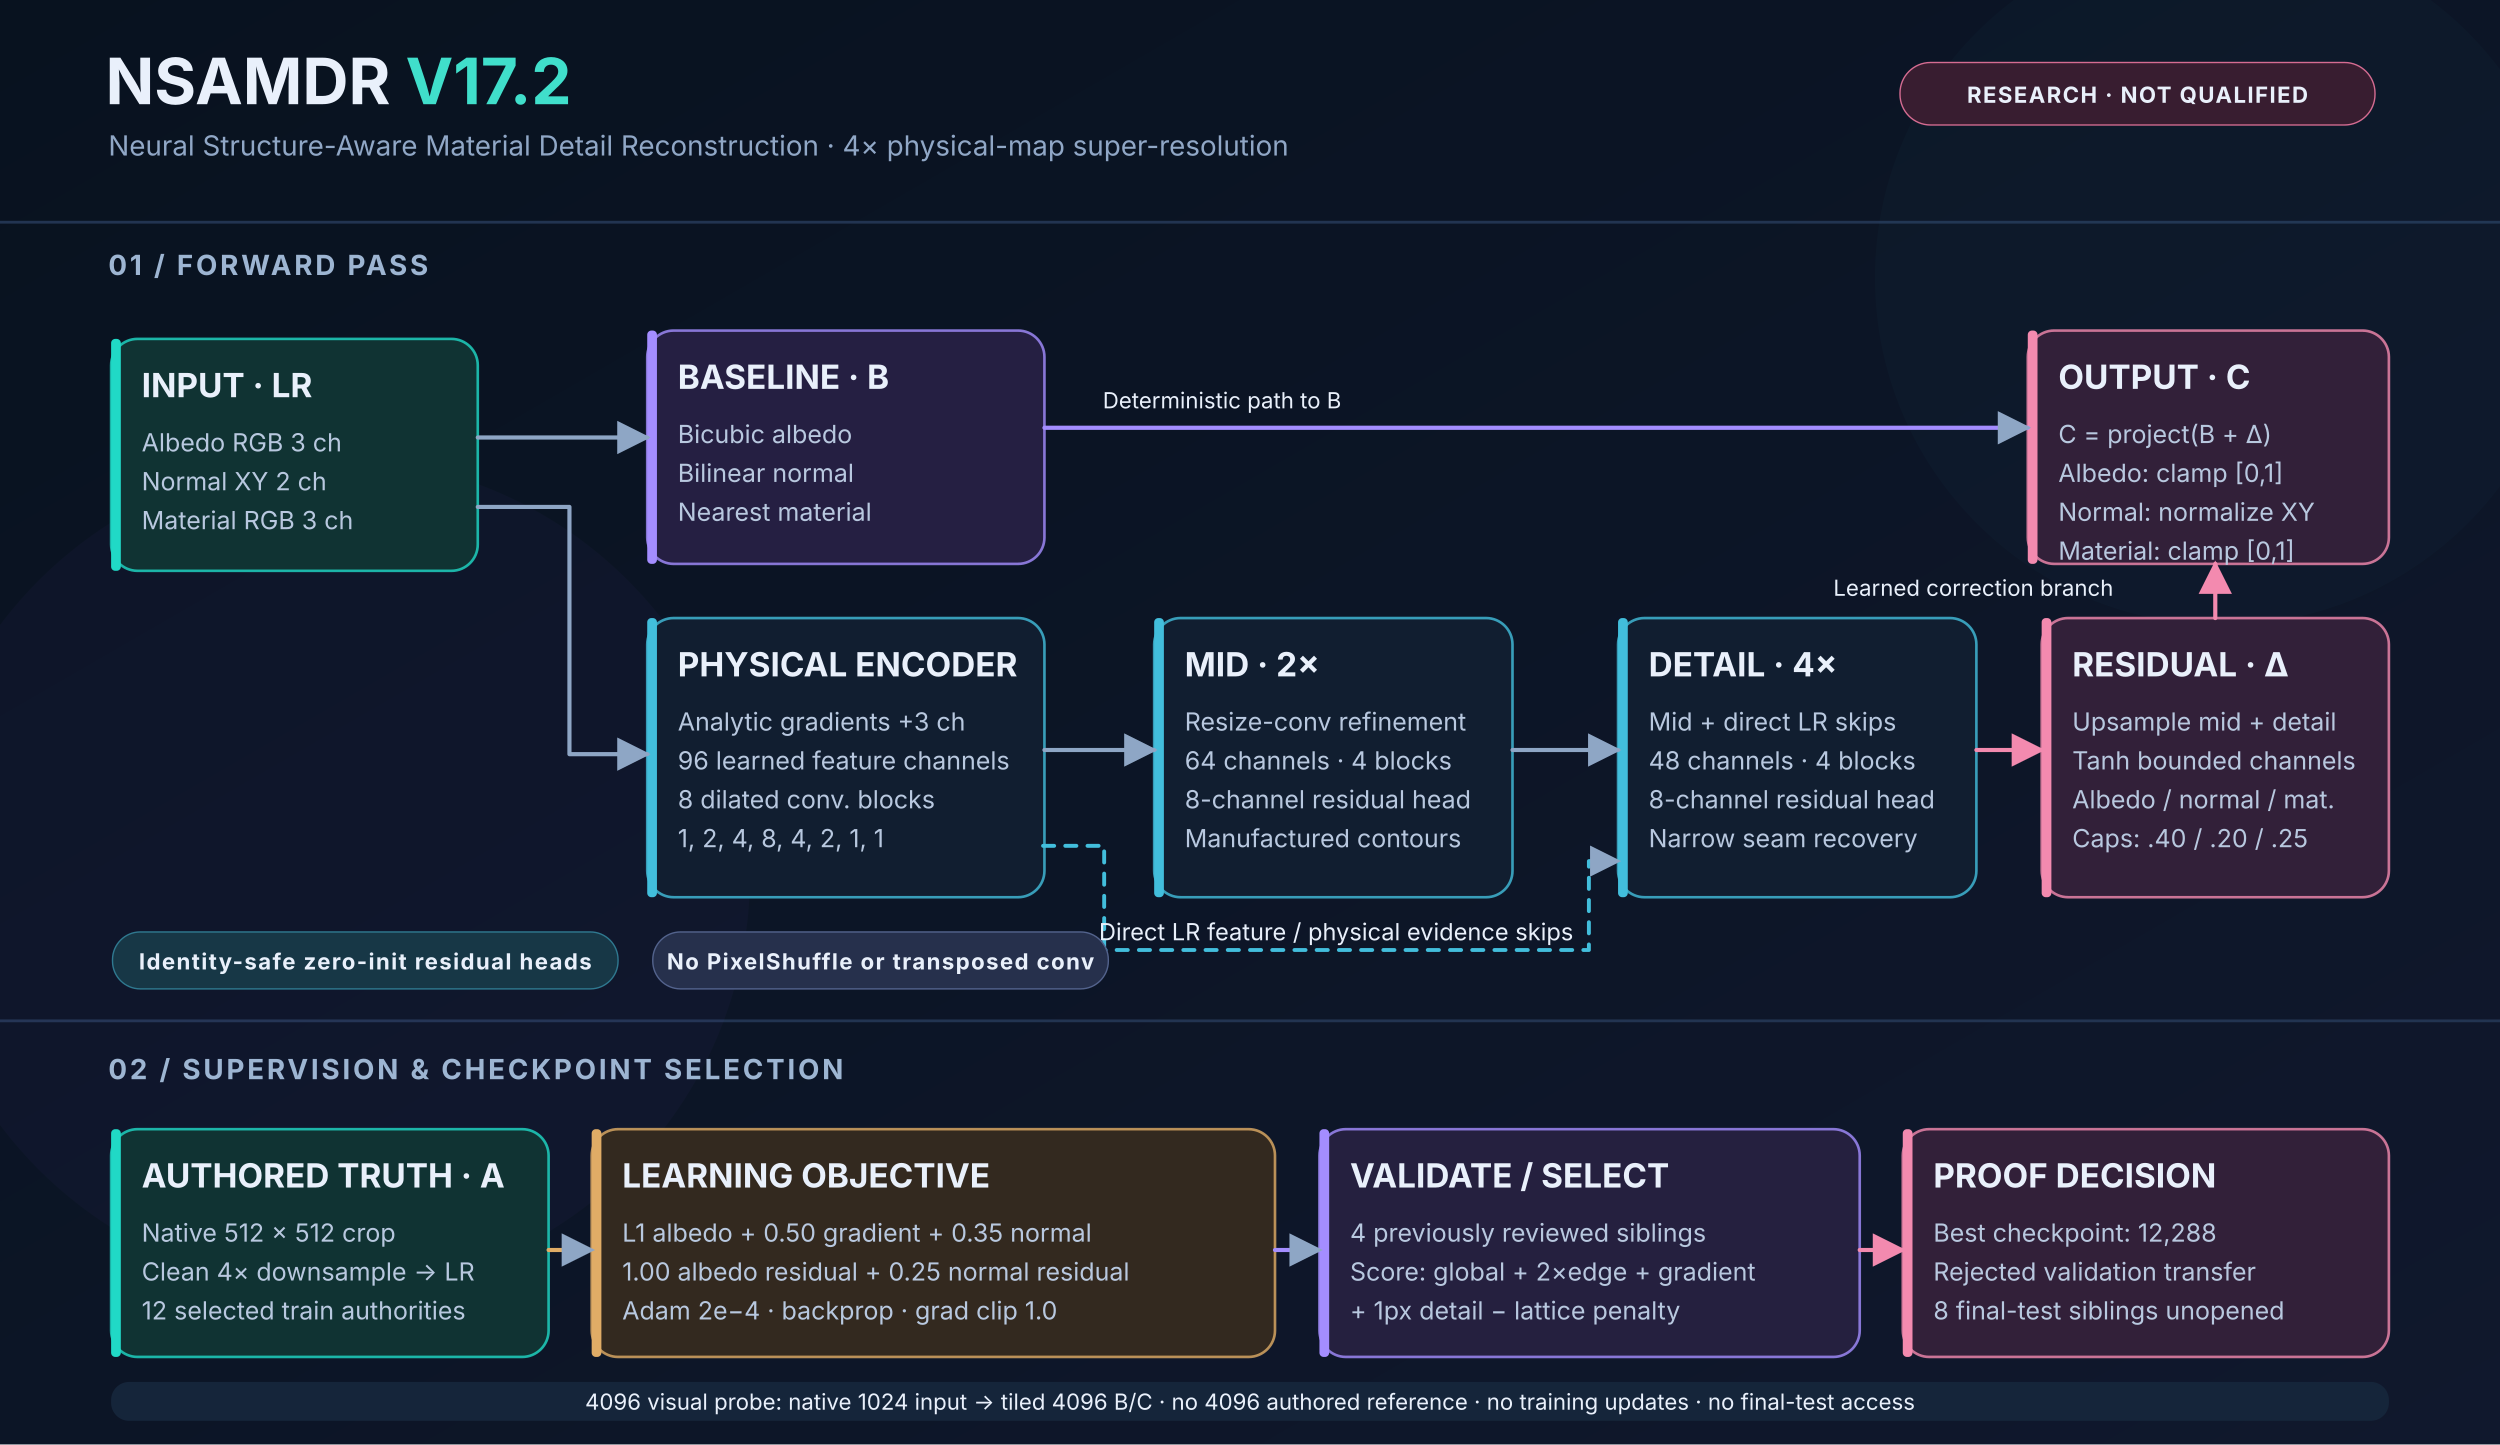
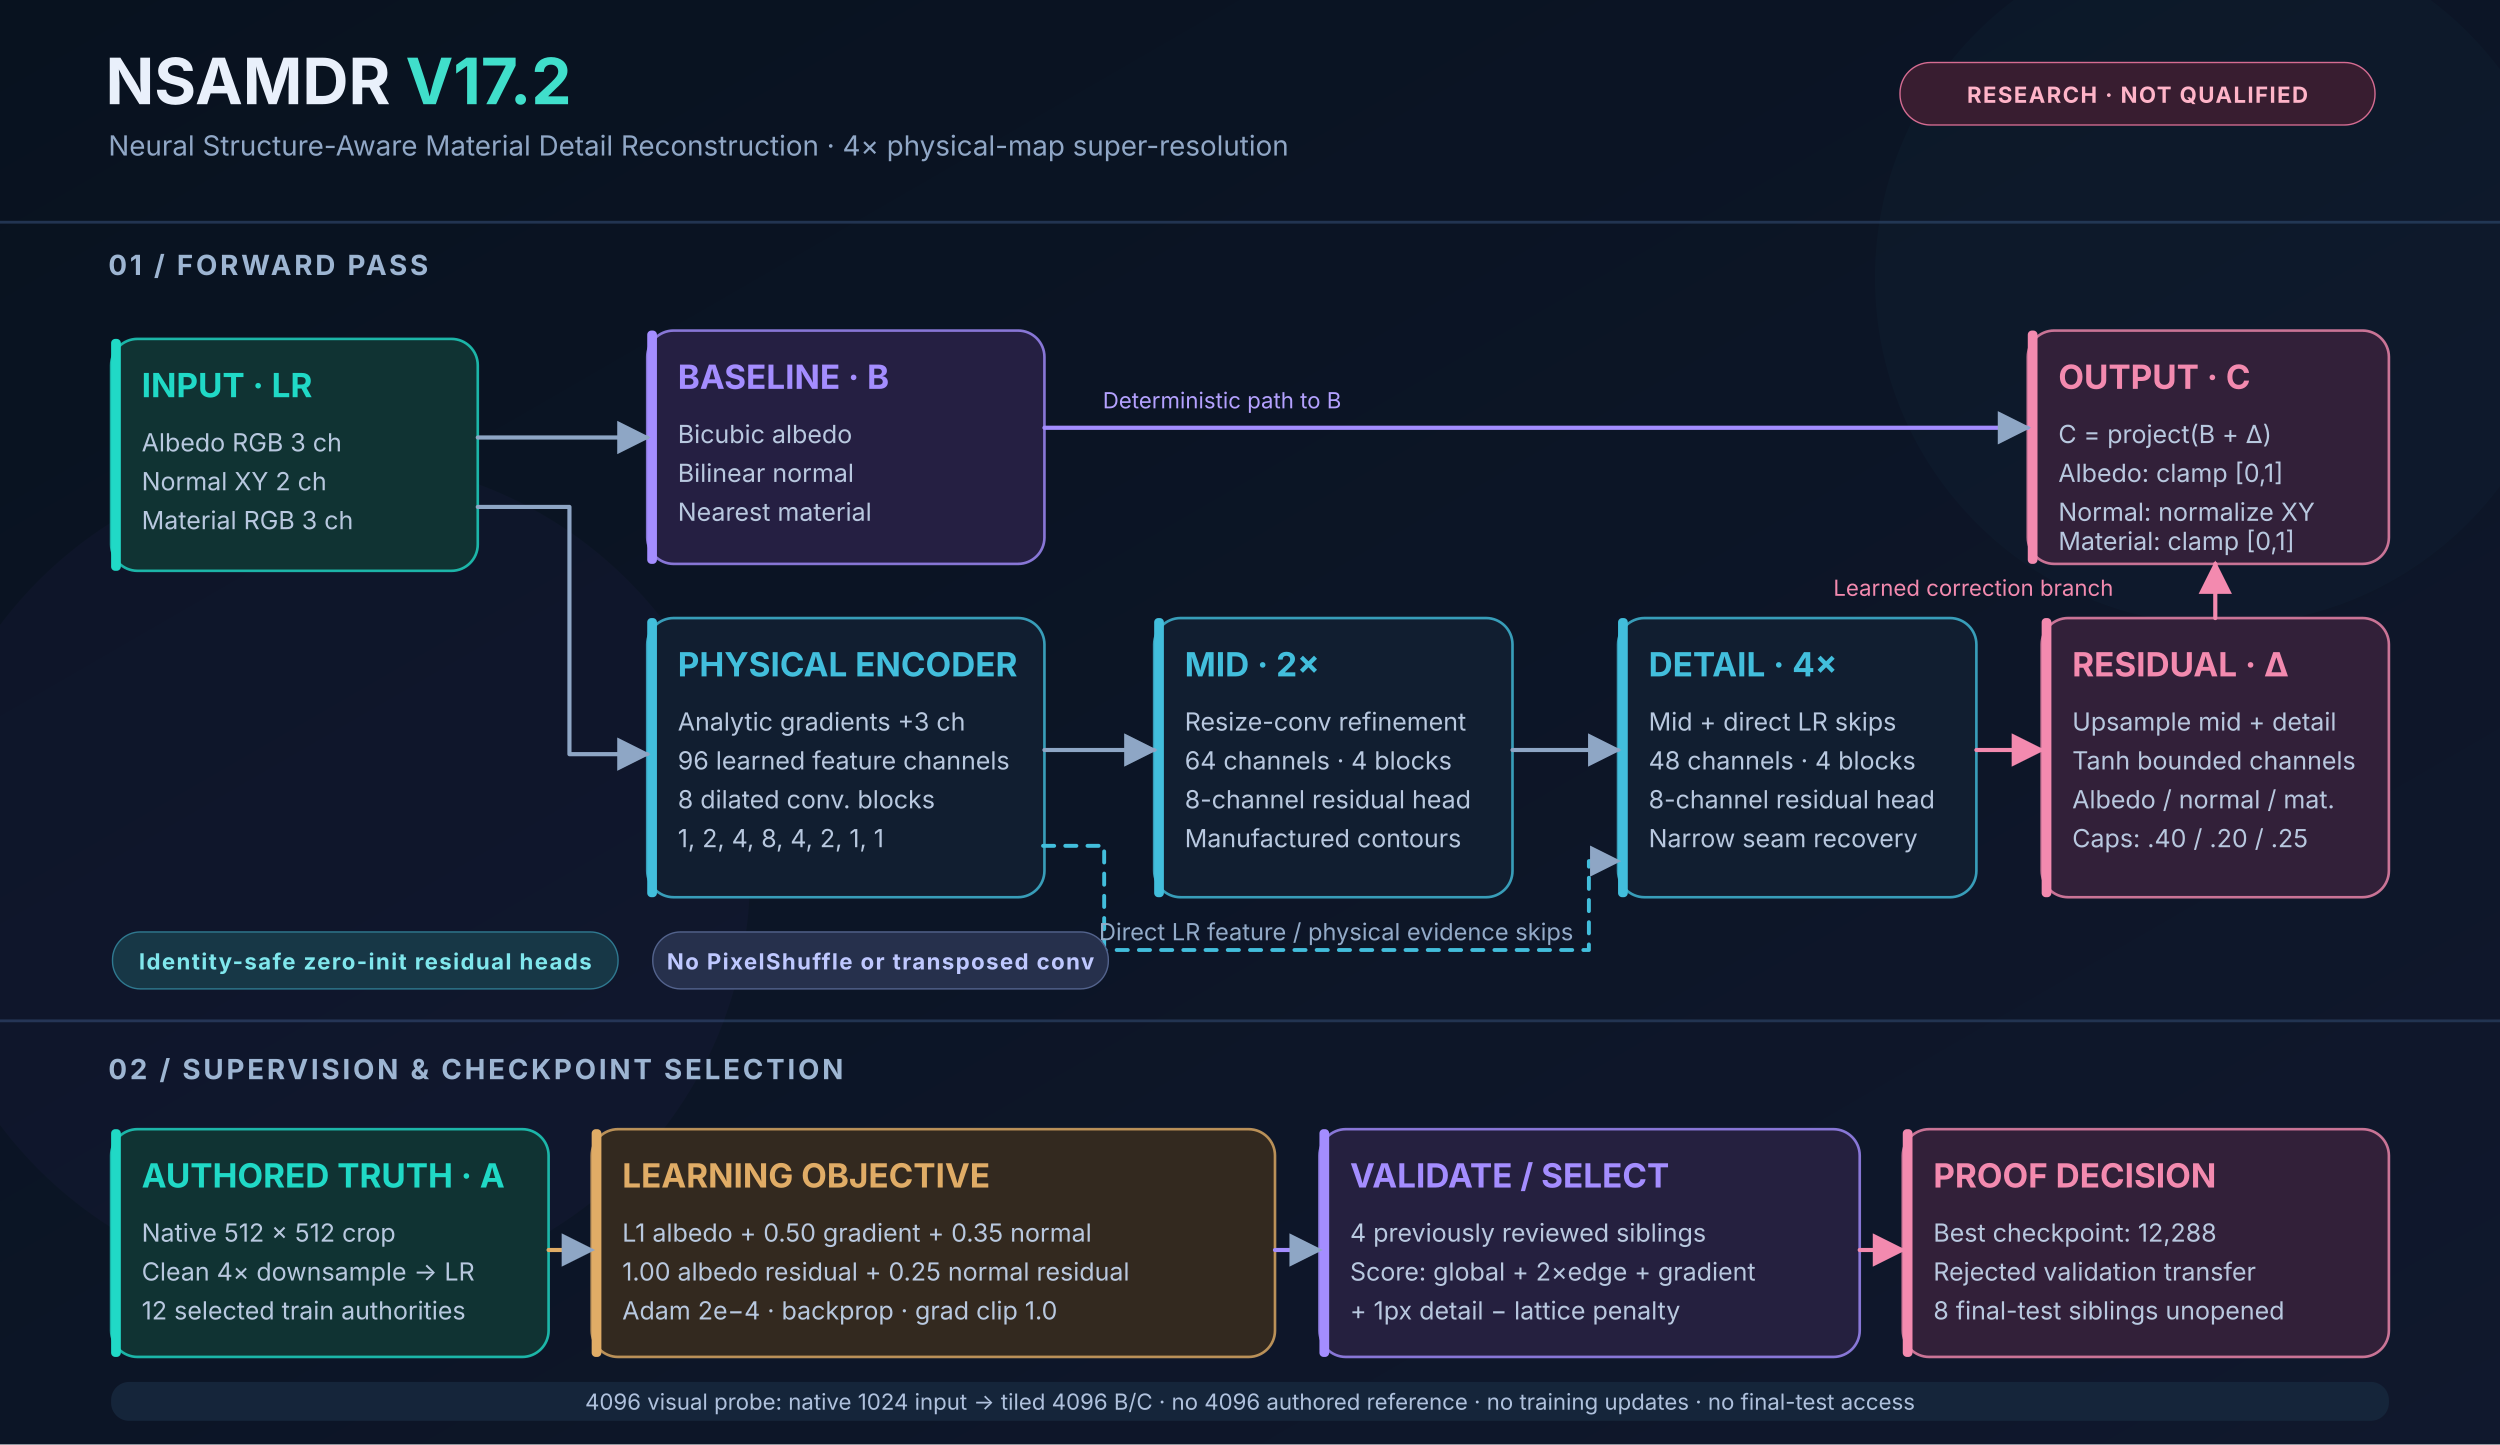
<svg xmlns="http://www.w3.org/2000/svg" width="1800" height="1040" viewBox="0 0 1800 1040" role="img" aria-label="NSAMDR V17.2 learned residual architecture and training proof">
  <defs>
    <linearGradient id="bg" x2="1" y2="1">
      <stop stop-color="#08121f" />
      <stop offset="1" stop-color="#10182d" />
    </linearGradient>
    <linearGradient id="teal" x2="1" y2="1">
      <stop stop-color="#12d6c5" />
      <stop offset="1" stop-color="#168ca7" />
    </linearGradient>
    <linearGradient id="violet" x2="1" y2="1">
      <stop stop-color="#b6a1ff" />
      <stop offset="1" stop-color="#7757ff" />
    </linearGradient>
    <filter id="glow">
      <feGaussianBlur stdDeviation="11" />
    </filter>
    <marker id="arr" viewBox="0 0 10 10" refX="9" refY="5" markerWidth="8" markerHeight="8" orient="auto-start-reverse">
      <path d="M0 0 L10 5 L0 10Z" fill="#8ea6c5" />
    </marker>
    <marker id="arrPink" viewBox="0 0 10 10" refX="9" refY="5" markerWidth="8" markerHeight="8" orient="auto-start-reverse">
      <path d="M0 0 L10 5 L0 10Z" fill="#f38aaf" />
    </marker>
    <style>
text{font-family:Inter,"Segoe UI",Arial,sans-serif;fill:#e9f0fb}
.mono{font-family:Consolas,"DejaVu Sans Mono",monospace}
.heading{font-weight:750;font-size:46px}
.subtitle{font-size:20px;fill:#90a7c6}
.section{font-size:20px;font-weight:700;letter-spacing:2px;fill:#9db5d2}
.node-title{font-size:24px;font-weight:700}
.node-line{font-size:18px;fill:#b8c8df}
.pill{font-size:16px;font-weight:700;letter-spacing:1px}
.small{font-size:17px;fill:#9db0cc}
</style>
  </defs>
  <rect width="1800" height="1040" fill="url(#bg)" />
  <path d="M0 160H1800M0 735H1800" stroke="#223451" stroke-width="2" />
  <circle cx="1600" cy="200" r="250" fill="#21b9d5" opacity=".026" />
  <circle cx="240" cy="630" r="300" fill="#8b5cf6" opacity=".035" />
  <text x="76" y="75" class="heading">NSAMDR <tspan fill="#40dfcb">V17.2</tspan>
  </text>
  <text x="78" y="112" class="subtitle">Neural Structure-Aware Material Detail Reconstruction · 4× physical-map super-resolution</text>
  <rect x="1368" y="45" width="342" height="45" rx="22" fill="#381d30" stroke="#d66c92" />
-   <text x="1539" y="74" text-anchor="middle" class="pill" fill="#ffb4c8">RESEARCH · NOT QUALIFIED</text>
+   <text x="1539" y="74" text-anchor="middle" class="pill" style="fill:#ffb4c8">RESEARCH · NOT QUALIFIED</text>
  <text x="78" y="198" class="section">01  /  FORWARD PASS</text>
  <rect x="80" y="244" width="264" height="167" rx="19" fill="#103333" stroke="#20d9c6" stroke-opacity=".8" stroke-width="1.9" />
  <rect x="80" y="244" width="7" height="167" rx="3" fill="#20d9c6" />
-   <text x="102" y="286" class="node-title" font-size="24" fill="#20d9c6">INPUT · LR</text>
+   <text x="102" y="286" class="node-title" font-size="24" style="fill:#20d9c6">INPUT · LR</text>
  <text x="102" y="325" class="node-line" font-size="18">Albedo RGB         3 ch</text>
  <text x="102" y="353" class="node-line" font-size="18">Normal XY           2 ch</text>
  <text x="102" y="381" class="node-line" font-size="18">Material RGB       3 ch</text>
  <rect x="466" y="238" width="286" height="168" rx="19" fill="#251f42" stroke="#a48dff" stroke-opacity=".8" stroke-width="1.9" />
  <rect x="466" y="238" width="7" height="168" rx="3" fill="#a48dff" />
-   <text x="488" y="280" class="node-title" font-size="24" fill="#a48dff">BASELINE · B</text>
+   <text x="488" y="280" class="node-title" font-size="24" style="fill:#a48dff">BASELINE · B</text>
  <text x="488" y="319" class="node-line" font-size="18">Bicubic albedo</text>
  <text x="488" y="347" class="node-line" font-size="18">Bilinear normal</text>
  <text x="488" y="375" class="node-line" font-size="18">Nearest material</text>
  <rect x="466" y="445" width="286" height="201" rx="19" fill="#111e30" stroke="#42bedc" stroke-opacity=".8" stroke-width="1.9" />
  <rect x="466" y="445" width="7" height="201" rx="3" fill="#42bedc" />
-   <text x="488" y="487" class="node-title" font-size="24" fill="#42bedc">PHYSICAL ENCODER</text>
+   <text x="488" y="487" class="node-title" font-size="24" style="fill:#42bedc">PHYSICAL ENCODER</text>
  <text x="488" y="526" class="node-line" font-size="18">Analytic gradients  +3 ch</text>
  <text x="488" y="554" class="node-line" font-size="18">96 learned feature channels</text>
  <text x="488" y="582" class="node-line" font-size="18">8 dilated conv. blocks</text>
  <text x="488" y="610" class="node-line" font-size="18">1, 2, 4, 8, 4, 2, 1, 1</text>
  <rect x="831" y="445" width="258" height="201" rx="19" fill="#111e30" stroke="#42bedc" stroke-opacity=".8" stroke-width="1.9" />
  <rect x="831" y="445" width="7" height="201" rx="3" fill="#42bedc" />
-   <text x="853" y="487" class="node-title" font-size="24" fill="#42bedc">MID · 2×</text>
+   <text x="853" y="487" class="node-title" font-size="24" style="fill:#42bedc">MID · 2×</text>
  <text x="853" y="526" class="node-line" font-size="18">Resize-conv refinement</text>
  <text x="853" y="554" class="node-line" font-size="18">64 channels · 4 blocks</text>
  <text x="853" y="582" class="node-line" font-size="18">8-channel residual head</text>
  <text x="853" y="610" class="node-line" font-size="18">Manufactured contours</text>
  <rect x="1165" y="445" width="258" height="201" rx="19" fill="#111e30" stroke="#42bedc" stroke-opacity=".8" stroke-width="1.9" />
  <rect x="1165" y="445" width="7" height="201" rx="3" fill="#42bedc" />
-   <text x="1187" y="487" class="node-title" font-size="24" fill="#42bedc">DETAIL · 4×</text>
+   <text x="1187" y="487" class="node-title" font-size="24" style="fill:#42bedc">DETAIL · 4×</text>
  <text x="1187" y="526" class="node-line" font-size="18">Mid + direct LR skips</text>
  <text x="1187" y="554" class="node-line" font-size="18">48 channels · 4 blocks</text>
  <text x="1187" y="582" class="node-line" font-size="18">8-channel residual head</text>
  <text x="1187" y="610" class="node-line" font-size="18">Narrow seam recovery</text>
  <rect x="1470" y="445" width="250" height="201" rx="19" fill="#322039" stroke="#f38aaf" stroke-opacity=".8" stroke-width="1.9" />
  <rect x="1470" y="445" width="7" height="201" rx="3" fill="#f38aaf" />
-   <text x="1492" y="487" class="node-title" font-size="24" fill="#f38aaf">RESIDUAL · Δ</text>
+   <text x="1492" y="487" class="node-title" font-size="24" style="fill:#f38aaf">RESIDUAL · Δ</text>
  <text x="1492" y="526" class="node-line" font-size="18">Upsample mid + detail</text>
  <text x="1492" y="554" class="node-line" font-size="18">Tanh bounded channels</text>
  <text x="1492" y="582" class="node-line" font-size="18">Albedo / normal / mat.</text>
  <text x="1492" y="610" class="node-line" font-size="18">Caps: .40 / .20 / .25</text>
  <rect x="1460" y="238" width="260" height="168" rx="19" fill="#322039" stroke="#f38aaf" stroke-opacity=".8" stroke-width="1.9" />
  <rect x="1460" y="238" width="7" height="168" rx="3" fill="#f38aaf" />
-   <text x="1482" y="280" class="node-title" font-size="24" fill="#f38aaf">OUTPUT · C</text>
+   <text x="1482" y="280" class="node-title" font-size="24" style="fill:#f38aaf">OUTPUT · C</text>
  <text x="1482" y="319" class="node-line" font-size="18">C = project(B + Δ)</text>
  <text x="1482" y="347" class="node-line" font-size="18">Albedo: clamp [0,1]</text>
  <text x="1482" y="375" class="node-line" font-size="18">Normal: normalize XY</text>
-   <text x="1482" y="403" class="node-line" font-size="18">Material: clamp [0,1]</text>
+   <text x="1482" y="396" class="node-line" font-size="18">Material: clamp [0,1]</text>
  <path d="M344 315H466" fill="none" stroke="#8ea6c5" stroke-width="3" stroke-linecap="round" stroke-linejoin="round" marker-end="url(#arr)" />
  <path d="M344 365H410V543H466" fill="none" stroke="#8ea6c5" stroke-width="3" stroke-linecap="round" stroke-linejoin="round" marker-end="url(#arr)" />
  <path d="M752 540H831" fill="none" stroke="#8ea6c5" stroke-width="3" stroke-linecap="round" stroke-linejoin="round" marker-end="url(#arr)" />
  <path d="M1089 540H1165" fill="none" stroke="#8ea6c5" stroke-width="3" stroke-linecap="round" stroke-linejoin="round" marker-end="url(#arr)" />
  <path d="M1423 540H1470" fill="none" stroke="#f38aaf" stroke-width="3" stroke-linecap="round" stroke-linejoin="round" marker-end="url(#arrPink)" />
  <path d="M1595 445V406" fill="none" stroke="#f38aaf" stroke-width="3" stroke-linecap="round" stroke-linejoin="round" marker-end="url(#arrPink)" />
  <path d="M752 308H1460" fill="none" stroke="#a48dff" stroke-width="3" stroke-linecap="round" stroke-linejoin="round" marker-end="url(#arr)" />
  <path d="M751 609H795V684H1144V620H1165" fill="none" stroke="#42bedc" stroke-width="2.8" stroke-linecap="round" stroke-linejoin="round" stroke-dasharray="8 8" marker-end="url(#arr)" />
-   <text x="962" y="677" text-anchor="middle" font-size="17" fill="#93abc9">Direct LR feature / physical evidence skips</text>
-   <text x="794" y="294" text-anchor="start" font-size="16" fill="#b4a1ff">Deterministic path to B</text>
-   <text x="1320" y="429" text-anchor="start" font-size="16" fill="#f38aaf">Learned correction branch</text>
+   <text x="962" y="677" text-anchor="middle" font-size="17" style="fill:#93abc9">Direct LR feature / physical evidence skips</text>
+   <text x="794" y="294" text-anchor="start" font-size="16" style="fill:#b4a1ff">Deterministic path to B</text>
+   <text x="1320" y="429" text-anchor="start" font-size="16" style="fill:#f38aaf">Learned correction branch</text>
  <rect x="81" y="671" width="364" height="41" rx="20" fill="#173746" stroke="#2f7990" />
-   <text x="263" y="698" text-anchor="middle" class="pill" fill="#80e7ed">Identity-safe zero-init residual heads</text>
+   <text x="263" y="698" text-anchor="middle" class="pill" style="fill:#80e7ed">Identity-safe zero-init residual heads</text>
  <rect x="470" y="671" width="328" height="41" rx="20" fill="#26304c" stroke="#53638d" />
-   <text x="634" y="698" text-anchor="middle" class="pill" fill="#bfc8ff">No PixelShuffle or transposed conv</text>
+   <text x="634" y="698" text-anchor="middle" class="pill" style="fill:#bfc8ff">No PixelShuffle or transposed conv</text>
  <text x="78" y="777" class="section">02  /  SUPERVISION &amp; CHECKPOINT SELECTION</text>
  <rect x="80" y="813" width="315" height="164" rx="19" fill="#103333" stroke="#20d9c6" stroke-opacity=".8" stroke-width="1.9" />
  <rect x="80" y="813" width="7" height="164" rx="3" fill="#20d9c6" />
-   <text x="102" y="855" class="node-title" font-size="24" fill="#20d9c6">AUTHORED TRUTH · A</text>
+   <text x="102" y="855" class="node-title" font-size="24" style="fill:#20d9c6">AUTHORED TRUTH · A</text>
  <text x="102" y="894" class="node-line" font-size="18">Native 512 × 512 crop</text>
  <text x="102" y="922" class="node-line" font-size="18">Clean 4× downsample → LR</text>
  <text x="102" y="950" class="node-line" font-size="18">12 selected train authorities</text>
  <rect x="426" y="813" width="492" height="164" rx="19" fill="#33291f" stroke="#e0ac66" stroke-opacity=".8" stroke-width="1.9" />
  <rect x="426" y="813" width="7" height="164" rx="3" fill="#e0ac66" />
-   <text x="448" y="855" class="node-title" font-size="24" fill="#e0ac66">LEARNING OBJECTIVE</text>
+   <text x="448" y="855" class="node-title" font-size="24" style="fill:#e0ac66">LEARNING OBJECTIVE</text>
  <text x="448" y="894" class="node-line" font-size="17">L1 albedo + 0.50 gradient + 0.35 normal</text>
  <text x="448" y="922" class="node-line" font-size="17">1.00 albedo residual + 0.25 normal residual</text>
  <text x="448" y="950" class="node-line" font-size="17">Adam 2e−4 · backprop · grad clip 1.0</text>
  <rect x="950" y="813" width="389" height="164" rx="19" fill="#25203f" stroke="#a48dff" stroke-opacity=".8" stroke-width="1.9" />
  <rect x="950" y="813" width="7" height="164" rx="3" fill="#a48dff" />
-   <text x="972" y="855" class="node-title" font-size="24" fill="#a48dff">VALIDATE / SELECT</text>
+   <text x="972" y="855" class="node-title" font-size="24" style="fill:#a48dff">VALIDATE / SELECT</text>
  <text x="972" y="894" class="node-line" font-size="17">4 previously reviewed siblings</text>
  <text x="972" y="922" class="node-line" font-size="17">Score: global + 2×edge + gradient</text>
  <text x="972" y="950" class="node-line" font-size="17">  + 1px detail − lattice penalty</text>
  <rect x="1370" y="813" width="350" height="164" rx="19" fill="#322039" stroke="#f38aaf" stroke-opacity=".8" stroke-width="1.9" />
  <rect x="1370" y="813" width="7" height="164" rx="3" fill="#f38aaf" />
-   <text x="1392" y="855" class="node-title" font-size="24" fill="#f38aaf">PROOF DECISION</text>
+   <text x="1392" y="855" class="node-title" font-size="24" style="fill:#f38aaf">PROOF DECISION</text>
  <text x="1392" y="894" class="node-line" font-size="17">Best checkpoint: 12,288</text>
  <text x="1392" y="922" class="node-line" font-size="17">Rejected validation transfer</text>
  <text x="1392" y="950" class="node-line" font-size="17">8 final-test siblings unopened</text>
  <path d="M395 900H426" fill="none" stroke="#e0ac66" stroke-width="3" stroke-linecap="round" stroke-linejoin="round" marker-end="url(#arr)" />
  <path d="M918 900H950" fill="none" stroke="#a48dff" stroke-width="3" stroke-linecap="round" stroke-linejoin="round" marker-end="url(#arr)" />
  <path d="M1339 900H1370" fill="none" stroke="#f38aaf" stroke-width="3" stroke-linecap="round" stroke-linejoin="round" marker-end="url(#arrPink)" />
  <rect x="80" y="995" width="1640" height="28" rx="13" fill="#15253a" />
-   <text x="900" y="1015" text-anchor="middle" font-size="16" fill="#afc1dd">4096 visual probe: native 1024 input → tiled 4096 B/C · no 4096 authored reference · no training updates · no final-test access</text>
+   <text x="900" y="1015" text-anchor="middle" font-size="16" style="fill:#afc1dd">4096 visual probe: native 1024 input → tiled 4096 B/C · no 4096 authored reference · no training updates · no final-test access</text>
</svg>
